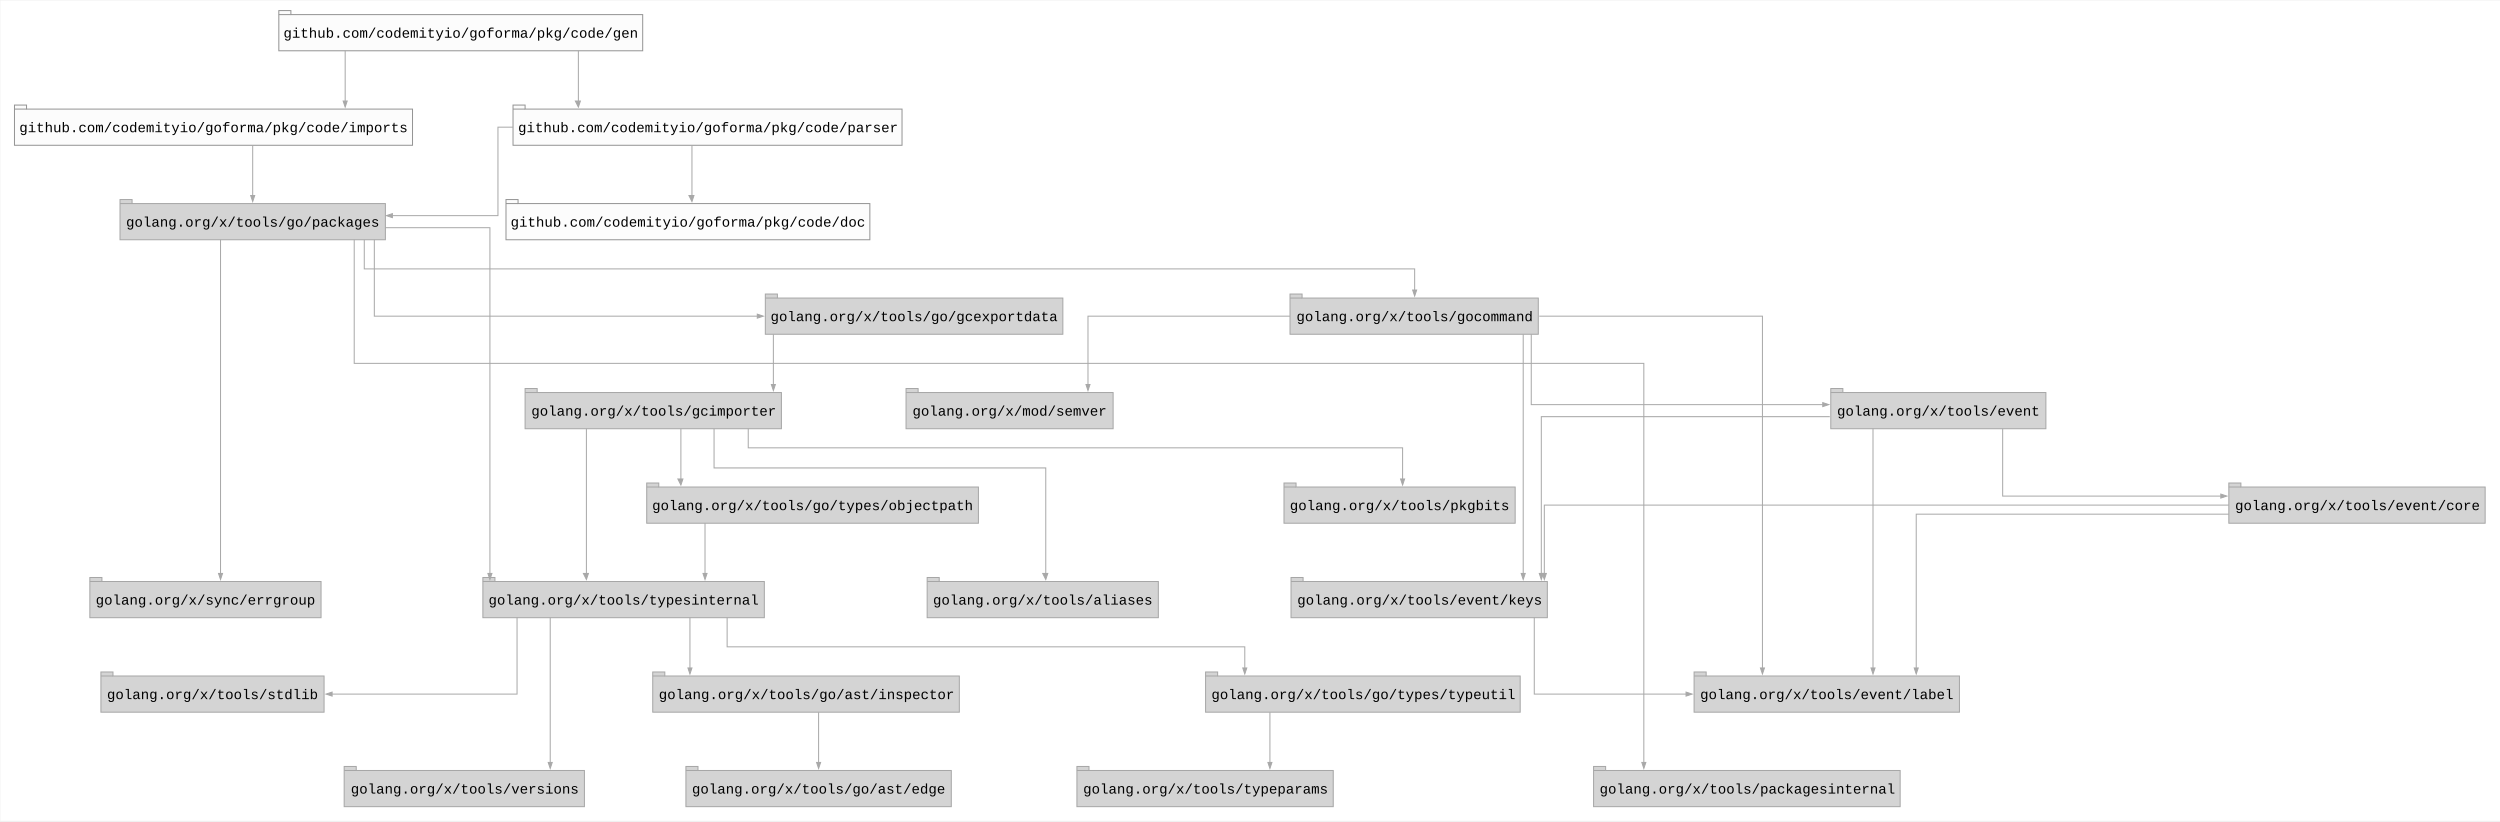
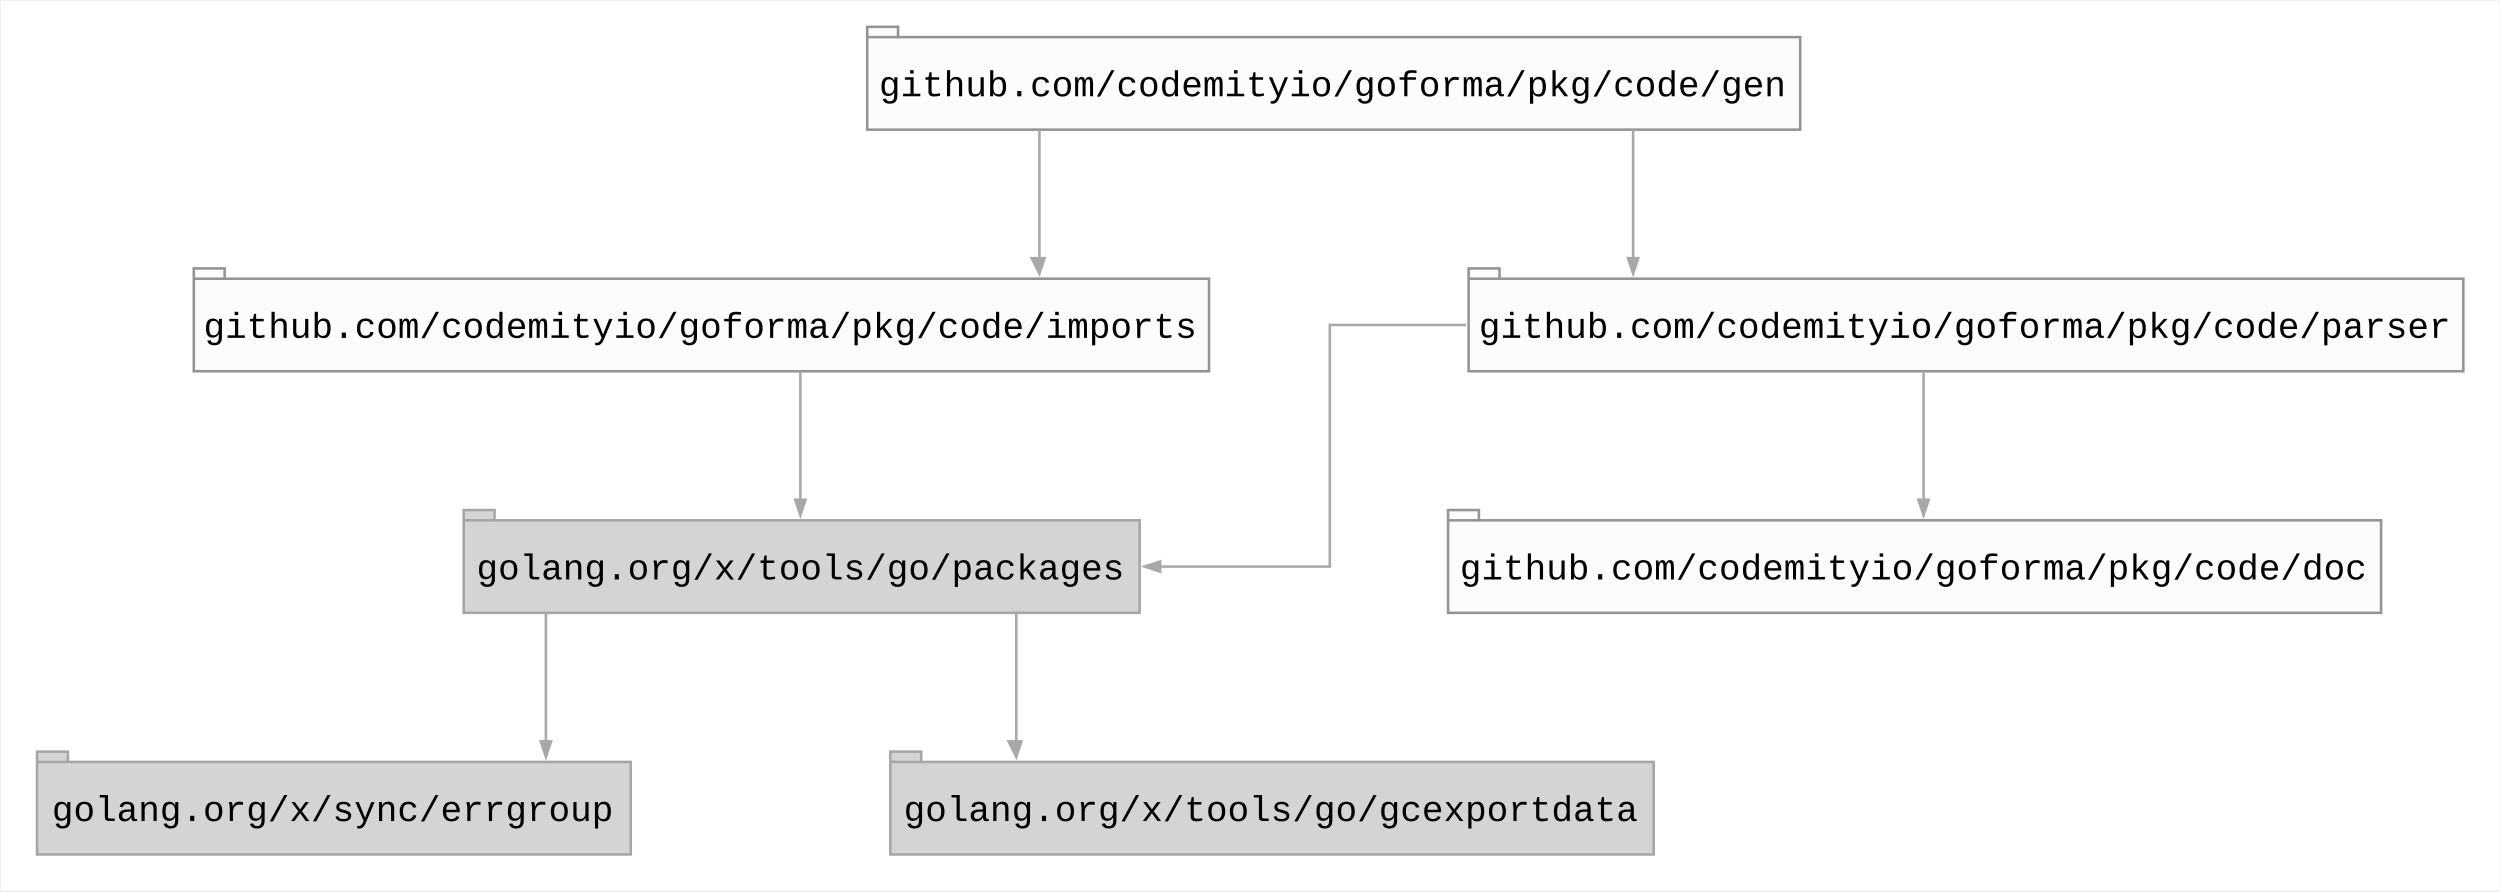
- <svg xmlns="http://www.w3.org/2000/svg" width="2487pt" height="817pt" viewBox="0.00 0.00 2487.18 816.80">
-   <g id="graph0" class="graph" transform="scale(1 1) rotate(0) translate(14.4 802.4)">
-     <polygon fill="white" stroke="none" points="-14,14 -14,-802 2473,-802 2473,14 -14,14" />
+ <svg xmlns="http://www.w3.org/2000/svg" width="973pt" height="347pt" viewBox="0.00 0.00 972.67 346.80">
+   <g id="graph0" class="graph" transform="scale(1 1) rotate(0) translate(14.4 332.4)">
+     <polygon fill="white" stroke="none" points="-14,14 -14,-332 958,-332 958,14 -14,14" />
    <g id="node1" class="node">
-       <polygon fill="#fcfcfc" stroke="#949494" points="851,-600 501,-600 501,-604 489,-604 489,-564 851,-564 851,-600" />
-       <polyline fill="none" stroke="#949494" points="489,-600 501,-600" />
-       <text text-anchor="middle" x="670" y="-577" font-family="Courier New" font-size="14.00">github.com/codemityio/goforma/pkg/code/doc</text>
+       <polygon fill="#fcfcfc" stroke="#949494" points="912,-130 561,-130 561,-134 549,-134 549,-94 912,-94 912,-130" />
+       <polyline fill="none" stroke="#949494" points="549,-130 561,-130" />
+       <text text-anchor="middle" x="730" y="-107" font-family="Courier New" font-size="14.00">github.com/codemityio/goforma/pkg/code/doc</text>
    </g>
    <g id="node2" class="node">
-       <polygon fill="#fcfcfc" stroke="#949494" points="625,-788 275,-788 275,-792 263,-792 263,-752 625,-752 625,-788" />
-       <polyline fill="none" stroke="#949494" points="263,-788 275,-788" />
-       <text text-anchor="middle" x="444" y="-765" font-family="Courier New" font-size="14.00">github.com/codemityio/goforma/pkg/code/gen</text>
+       <polygon fill="#fcfcfc" stroke="#949494" points="686,-318 335,-318 335,-322 323,-322 323,-282 686,-282 686,-318" />
+       <polyline fill="none" stroke="#949494" points="323,-318 335,-318" />
+       <text text-anchor="middle" x="504" y="-295" font-family="Courier New" font-size="14.00">github.com/codemityio/goforma/pkg/code/gen</text>
    </g>
    <g id="node3" class="node">
-       <polygon fill="#fcfcfc" stroke="#949494" points="396,-694 12,-694 12,-698 0,-698 0,-658 396,-658 396,-694" />
-       <polyline fill="none" stroke="#949494" points="0,-694 12,-694" />
-       <text text-anchor="middle" x="198" y="-671" font-family="Courier New" font-size="14.00">github.com/codemityio/goforma/pkg/code/imports</text>
+       <polygon fill="#fcfcfc" stroke="#949494" points="456,-224 73,-224 73,-228 61,-228 61,-188 456,-188 456,-224" />
+       <polyline fill="none" stroke="#949494" points="61,-224 73,-224" />
+       <text text-anchor="middle" x="258" y="-201" font-family="Courier New" font-size="14.00">github.com/codemityio/goforma/pkg/code/imports</text>
    </g>
    <g id="edge1" class="edge">
-       <path fill="none" stroke="#a8a8a8" d="M329,-752C329,-752 329,-702 329,-702" />
-       <polygon fill="#a8a8a8" stroke="#a8a8a8" points="331,-702 329,-696 327,-702 331,-702" />
+       <path fill="none" stroke="#a8a8a8" d="M390,-282C390,-282 390,-232 390,-232" />
+       <polygon fill="#a8a8a8" stroke="#a8a8a8" points="392,-232 390,-226 387,-232 392,-232" />
    </g>
    <g id="node4" class="node">
-       <polygon fill="#fcfcfc" stroke="#949494" points="883,-694 508,-694 508,-698 496,-698 496,-658 883,-658 883,-694" />
-       <polyline fill="none" stroke="#949494" points="496,-694 508,-694" />
-       <text text-anchor="middle" x="690" y="-671" font-family="Courier New" font-size="14.00">github.com/codemityio/goforma/pkg/code/parser</text>
+       <polygon fill="#fcfcfc" stroke="#949494" points="944,-224 569,-224 569,-228 557,-228 557,-188 944,-188 944,-224" />
+       <polyline fill="none" stroke="#949494" points="557,-224 569,-224" />
+       <text text-anchor="middle" x="750" y="-201" font-family="Courier New" font-size="14.00">github.com/codemityio/goforma/pkg/code/parser</text>
    </g>
    <g id="edge2" class="edge">
-       <path fill="none" stroke="#a8a8a8" d="M561,-752C561,-752 561,-702 561,-702" />
-       <polygon fill="#a8a8a8" stroke="#a8a8a8" points="563,-702 561,-696 558,-702 563,-702" />
+       <path fill="none" stroke="#a8a8a8" d="M621,-282C621,-282 621,-232 621,-232" />
+       <polygon fill="#a8a8a8" stroke="#a8a8a8" points="623,-232 621,-226 619,-232 623,-232" />
    </g>
    <g id="node5" class="node">
-       <polygon fill="#d4d4d4" stroke="#a6a6a6" points="369,-600 117,-600 117,-604 105,-604 105,-564 369,-564 369,-600" />
-       <polyline fill="none" stroke="#a6a6a6" points="105,-600 117,-600" />
-       <text text-anchor="middle" x="237" y="-577" font-family="Courier New" font-size="14.00">golang.org/x/tools/go/packages</text>
+       <polygon fill="#d4d4d4" stroke="#a6a6a6" points="429,-130 178,-130 178,-134 166,-134 166,-94 429,-94 429,-130" />
+       <polyline fill="none" stroke="#a6a6a6" points="166,-130 178,-130" />
+       <text text-anchor="middle" x="297" y="-107" font-family="Courier New" font-size="14.00">golang.org/x/tools/go/packages</text>
    </g>
    <g id="edge3" class="edge">
-       <path fill="none" stroke="#a8a8a8" d="M237,-658C237,-658 237,-608 237,-608" />
-       <polygon fill="#a8a8a8" stroke="#a8a8a8" points="239,-608 237,-602 235,-608 239,-608" />
+       <path fill="none" stroke="#a8a8a8" d="M297,-188C297,-188 297,-138 297,-138" />
+       <polygon fill="#a8a8a8" stroke="#a8a8a8" points="299,-138 297,-132 295,-138 299,-138" />
    </g>
    <g id="edge4" class="edge">
-       <path fill="none" stroke="#a8a8a8" d="M674,-658C674,-658 674,-608 674,-608" />
-       <polygon fill="#a8a8a8" stroke="#a8a8a8" points="676,-608 674,-602 671,-608 676,-608" />
+       <path fill="none" stroke="#a8a8a8" d="M734,-188C734,-188 734,-138 734,-138" />
+       <polygon fill="#a8a8a8" stroke="#a8a8a8" points="736,-138 734,-132 732,-138 736,-138" />
    </g>
    <g id="edge5" class="edge">
-       <path fill="none" stroke="#a8a8a8" d="M496,-676C487,-676 481,-676 481,-676 481,-676 481,-588 481,-588 481,-588 376,-588 376,-588" />
-       <polygon fill="#a8a8a8" stroke="#a8a8a8" points="376,-586 370,-588 376,-590 376,-586" />
+       <path fill="none" stroke="#a8a8a8" d="M556,-206C525,-206 503,-206 503,-206 503,-206 503,-112 503,-112 503,-112 437,-112 437,-112" />
+       <polygon fill="#a8a8a8" stroke="#a8a8a8" points="437,-110 431,-112 437,-114 437,-110" />
+     </g>
+     <g id="node6" class="node">
+       <polygon fill="#d4d4d4" stroke="#a6a6a6" points="231,-36 12,-36 12,-40 0,-40 0,0 231,0 231,-36" />
+       <polyline fill="none" stroke="#a6a6a6" points="0,-36 12,-36" />
+       <text text-anchor="middle" x="115" y="-13" font-family="Courier New" font-size="14.00">golang.org/x/sync/errgroup</text>
+     </g>
+     <g id="edge6" class="edge">
+       <path fill="none" stroke="#a8a8a8" d="M198,-94C198,-94 198,-44 198,-44" />
+       <polygon fill="#a8a8a8" stroke="#a8a8a8" points="200,-44 198,-38 196,-44 200,-44" />
    </g>
    <g id="node7" class="node">
-       <polygon fill="#d4d4d4" stroke="#a6a6a6" points="305,-224 87,-224 87,-228 75,-228 75,-188 305,-188 305,-224" />
-       <polyline fill="none" stroke="#a6a6a6" points="75,-224 87,-224" />
-       <text text-anchor="middle" x="190" y="-201" font-family="Courier New" font-size="14.00">golang.org/x/sync/errgroup</text>
-     </g>
-     <g id="edge8" class="edge">
-       <path fill="none" stroke="#a8a8a8" d="M205,-564C205,-564 205,-232 205,-232" />
-       <polygon fill="#a8a8a8" stroke="#a8a8a8" points="207,-232 205,-226 203,-232 207,-232" />
-     </g>
-     <g id="node10" class="node">
-       <polygon fill="#d4d4d4" stroke="#a6a6a6" points="1043,-506 759,-506 759,-510 747,-510 747,-470 1043,-470 1043,-506" />
-       <polyline fill="none" stroke="#a6a6a6" points="747,-506 759,-506" />
-       <text text-anchor="middle" x="895" y="-483" font-family="Courier New" font-size="14.00">golang.org/x/tools/go/gcexportdata</text>
-     </g>
-     <g id="edge9" class="edge">
-       <path fill="none" stroke="#a8a8a8" d="M358,-564C358,-537 358,-488 358,-488 358,-488 739,-488 739,-488" />
-       <polygon fill="#a8a8a8" stroke="#a8a8a8" points="739,-490 745,-488 739,-486 739,-490" />
-     </g>
-     <g id="node12" class="node">
-       <polygon fill="#d4d4d4" stroke="#a6a6a6" points="1516,-506 1281,-506 1281,-510 1269,-510 1269,-470 1516,-470 1516,-506" />
-       <polyline fill="none" stroke="#a6a6a6" points="1269,-506 1281,-506" />
-       <text text-anchor="middle" x="1393" y="-483" font-family="Courier New" font-size="14.00">golang.org/x/tools/gocommand</text>
-     </g>
-     <g id="edge10" class="edge">
-       <path fill="none" stroke="#a8a8a8" d="M348,-564C348,-551 348,-535 348,-535 348,-535 1393,-535 1393,-535 1393,-535 1393,-514 1393,-514" />
-       <polygon fill="#a8a8a8" stroke="#a8a8a8" points="1395,-514 1393,-508 1391,-514 1395,-514" />
-     </g>
-     <g id="node13" class="node">
-       <polygon fill="#d4d4d4" stroke="#a6a6a6" points="1876,-36 1583,-36 1583,-40 1571,-40 1571,0 1876,0 1876,-36" />
-       <polyline fill="none" stroke="#a6a6a6" points="1571,-36 1583,-36" />
-       <text text-anchor="middle" x="1724" y="-13" font-family="Courier New" font-size="14.00">golang.org/x/tools/packagesinternal</text>
-     </g>
-     <g id="edge11" class="edge">
-       <path fill="none" stroke="#a8a8a8" d="M338,-564C338,-525 338,-441 338,-441 338,-441 1621,-441 1621,-441 1621,-441 1621,-44 1621,-44" />
-       <polygon fill="#a8a8a8" stroke="#a8a8a8" points="1623,-44 1621,-38 1619,-44 1623,-44" />
-     </g>
-     <g id="node14" class="node">
-       <polygon fill="#d4d4d4" stroke="#a6a6a6" points="746,-224 478,-224 478,-228 466,-228 466,-188 746,-188 746,-224" />
-       <polyline fill="none" stroke="#a6a6a6" points="466,-224 478,-224" />
-       <text text-anchor="middle" x="606" y="-201" font-family="Courier New" font-size="14.00">golang.org/x/tools/typesinternal</text>
-     </g>
-     <g id="edge12" class="edge">
-       <path fill="none" stroke="#a8a8a8" d="M369,-576C423,-576 473,-576 473,-576 473,-576 473,-232 473,-232" />
-       <polygon fill="#a8a8a8" stroke="#a8a8a8" points="475,-232 473,-226 471,-232 475,-232" />
-     </g>
-     <g id="node6" class="node">
-       <polygon fill="#d4d4d4" stroke="#a6a6a6" points="1093,-412 899,-412 899,-416 887,-416 887,-376 1093,-376 1093,-412" />
-       <polyline fill="none" stroke="#a6a6a6" points="887,-412 899,-412" />
-       <text text-anchor="middle" x="990" y="-389" font-family="Courier New" font-size="14.00">golang.org/x/mod/semver</text>
-     </g>
-     <g id="node8" class="node">
-       <polygon fill="#d4d4d4" stroke="#a6a6a6" points="932,-36 680,-36 680,-40 668,-40 668,0 932,0 932,-36" />
-       <polyline fill="none" stroke="#a6a6a6" points="668,-36 680,-36" />
-       <text text-anchor="middle" x="800" y="-13" font-family="Courier New" font-size="14.00">golang.org/x/tools/go/ast/edge</text>
-     </g>
-     <g id="node9" class="node">
-       <polygon fill="#d4d4d4" stroke="#a6a6a6" points="940,-130 647,-130 647,-134 635,-134 635,-94 940,-94 940,-130" />
-       <polyline fill="none" stroke="#a6a6a6" points="635,-130 647,-130" />
-       <text text-anchor="middle" x="788" y="-107" font-family="Courier New" font-size="14.00">golang.org/x/tools/go/ast/inspector</text>
-     </g>
-     <g id="edge6" class="edge">
-       <path fill="none" stroke="#a8a8a8" d="M800,-94C800,-94 800,-44 800,-44" />
-       <polygon fill="#a8a8a8" stroke="#a8a8a8" points="802,-44 800,-38 798,-44 802,-44" />
-     </g>
-     <g id="node11" class="node">
-       <polygon fill="#d4d4d4" stroke="#a6a6a6" points="763,-412 520,-412 520,-416 508,-416 508,-376 763,-376 763,-412" />
-       <polyline fill="none" stroke="#a6a6a6" points="508,-412 520,-412" />
-       <text text-anchor="middle" x="636" y="-389" font-family="Courier New" font-size="14.00">golang.org/x/tools/gcimporter</text>
+       <polygon fill="#d4d4d4" stroke="#a6a6a6" points="629,-36 344,-36 344,-40 332,-40 332,0 629,0 629,-36" />
+       <polyline fill="none" stroke="#a6a6a6" points="332,-36 344,-36" />
+       <text text-anchor="middle" x="480" y="-13" font-family="Courier New" font-size="14.00">golang.org/x/tools/go/gcexportdata</text>
    </g>
    <g id="edge7" class="edge">
-       <path fill="none" stroke="#a8a8a8" d="M755,-470C755,-470 755,-420 755,-420" />
-       <polygon fill="#a8a8a8" stroke="#a8a8a8" points="757,-420 755,-414 753,-420 757,-420" />
-     </g>
-     <g id="edge24" class="edge">
-       <path fill="none" stroke="#a8a8a8" d="M569,-376C569,-376 569,-232 569,-232" />
-       <polygon fill="#a8a8a8" stroke="#a8a8a8" points="571,-232 569,-226 566,-232 571,-232" />
-     </g>
-     <g id="node15" class="node">
-       <polygon fill="#d4d4d4" stroke="#a6a6a6" points="959,-318 641,-318 641,-322 629,-322 629,-282 959,-282 959,-318" />
-       <polyline fill="none" stroke="#a6a6a6" points="629,-318 641,-318" />
-       <text text-anchor="middle" x="794" y="-295" font-family="Courier New" font-size="14.00">golang.org/x/tools/go/types/objectpath</text>
-     </g>
-     <g id="edge21" class="edge">
-       <path fill="none" stroke="#a8a8a8" d="M663,-376C663,-376 663,-326 663,-326" />
-       <polygon fill="#a8a8a8" stroke="#a8a8a8" points="665,-326 663,-320 660,-326 665,-326" />
-     </g>
-     <g id="node18" class="node">
-       <polygon fill="#d4d4d4" stroke="#a6a6a6" points="1138,-224 920,-224 920,-228 908,-228 908,-188 1138,-188 1138,-224" />
-       <polyline fill="none" stroke="#a6a6a6" points="908,-224 920,-224" />
-       <text text-anchor="middle" x="1023" y="-201" font-family="Courier New" font-size="14.00">golang.org/x/tools/aliases</text>
-     </g>
-     <g id="edge22" class="edge">
-       <path fill="none" stroke="#a8a8a8" d="M696,-376C696,-359 696,-337 696,-337 696,-337 1026,-337 1026,-337 1026,-337 1026,-232 1026,-232" />
-       <polygon fill="#a8a8a8" stroke="#a8a8a8" points="1028,-232 1026,-226 1023,-232 1028,-232" />
-     </g>
-     <g id="node23" class="node">
-       <polygon fill="#d4d4d4" stroke="#a6a6a6" points="1493,-318 1275,-318 1275,-322 1263,-322 1263,-282 1493,-282 1493,-318" />
-       <polyline fill="none" stroke="#a6a6a6" points="1263,-318 1275,-318" />
-       <text text-anchor="middle" x="1378" y="-295" font-family="Courier New" font-size="14.00">golang.org/x/tools/pkgbits</text>
-     </g>
-     <g id="edge23" class="edge">
-       <path fill="none" stroke="#a8a8a8" d="M730,-376C730,-366 730,-357 730,-357 730,-357 1381,-357 1381,-357 1381,-357 1381,-326 1381,-326" />
-       <polygon fill="#a8a8a8" stroke="#a8a8a8" points="1383,-326 1381,-320 1379,-326 1383,-326" />
-     </g>
-     <g id="edge25" class="edge">
-       <path fill="none" stroke="#a8a8a8" d="M1269,-488C1177,-488 1068,-488 1068,-488 1068,-488 1068,-420 1068,-420" />
-       <polygon fill="#a8a8a8" stroke="#a8a8a8" points="1070,-420 1068,-414 1066,-420 1070,-420" />
-     </g>
-     <g id="node19" class="node">
-       <polygon fill="#d4d4d4" stroke="#a6a6a6" points="2021,-412 1819,-412 1819,-416 1807,-416 1807,-376 2021,-376 2021,-412" />
-       <polyline fill="none" stroke="#a6a6a6" points="1807,-412 1819,-412" />
-       <text text-anchor="middle" x="1914" y="-389" font-family="Courier New" font-size="14.00">golang.org/x/tools/event</text>
-     </g>
-     <g id="edge26" class="edge">
-       <path fill="none" stroke="#a8a8a8" d="M1509,-470C1509,-444 1509,-400 1509,-400 1509,-400 1799,-400 1799,-400" />
-       <polygon fill="#a8a8a8" stroke="#a8a8a8" points="1799,-402 1805,-400 1799,-398 1799,-402" />
-     </g>
-     <g id="node21" class="node">
-       <polygon fill="#d4d4d4" stroke="#a6a6a6" points="1525,-224 1282,-224 1282,-228 1270,-228 1270,-188 1525,-188 1525,-224" />
-       <polyline fill="none" stroke="#a6a6a6" points="1270,-224 1282,-224" />
-       <text text-anchor="middle" x="1398" y="-201" font-family="Courier New" font-size="14.00">golang.org/x/tools/event/keys</text>
-     </g>
-     <g id="edge27" class="edge">
-       <path fill="none" stroke="#a8a8a8" d="M1501,-470C1501,-470 1501,-232 1501,-232" />
-       <polygon fill="#a8a8a8" stroke="#a8a8a8" points="1503,-232 1501,-226 1499,-232 1503,-232" />
-     </g>
-     <g id="node22" class="node">
-       <polygon fill="#d4d4d4" stroke="#a6a6a6" points="1935,-130 1683,-130 1683,-134 1671,-134 1671,-94 1935,-94 1935,-130" />
-       <polyline fill="none" stroke="#a6a6a6" points="1671,-130 1683,-130" />
-       <text text-anchor="middle" x="1803" y="-107" font-family="Courier New" font-size="14.00">golang.org/x/tools/event/label</text>
-     </g>
-     <g id="edge28" class="edge">
-       <path fill="none" stroke="#a8a8a8" d="M1517,-488C1616,-488 1739,-488 1739,-488 1739,-488 1739,-138 1739,-138" />
-       <polygon fill="#a8a8a8" stroke="#a8a8a8" points="1741,-138 1739,-132 1737,-138 1741,-138" />
-     </g>
-     <g id="edge29" class="edge">
-       <path fill="none" stroke="#a8a8a8" d="M672,-188C672,-188 672,-138 672,-138" />
-       <polygon fill="#a8a8a8" stroke="#a8a8a8" points="674,-138 672,-132 670,-138 674,-138" />
-     </g>
-     <g id="node16" class="node">
-       <polygon fill="#d4d4d4" stroke="#a6a6a6" points="1498,-130 1197,-130 1197,-134 1185,-134 1185,-94 1498,-94 1498,-130" />
-       <polyline fill="none" stroke="#a6a6a6" points="1185,-130 1197,-130" />
-       <text text-anchor="middle" x="1342" y="-107" font-family="Courier New" font-size="14.00">golang.org/x/tools/go/types/typeutil</text>
-     </g>
-     <g id="edge30" class="edge">
-       <path fill="none" stroke="#a8a8a8" d="M709,-188C709,-175 709,-159 709,-159 709,-159 1224,-159 1224,-159 1224,-159 1224,-138 1224,-138" />
-       <polygon fill="#a8a8a8" stroke="#a8a8a8" points="1226,-138 1224,-132 1222,-138 1226,-138" />
-     </g>
-     <g id="node24" class="node">
-       <polygon fill="#d4d4d4" stroke="#a6a6a6" points="308,-130 98,-130 98,-134 86,-134 86,-94 308,-94 308,-130" />
-       <polyline fill="none" stroke="#a6a6a6" points="86,-130 98,-130" />
-       <text text-anchor="middle" x="197" y="-107" font-family="Courier New" font-size="14.00">golang.org/x/tools/stdlib</text>
-     </g>
-     <g id="edge31" class="edge">
-       <path fill="none" stroke="#a8a8a8" d="M500,-188C500,-161 500,-112 500,-112 500,-112 316,-112 316,-112" />
-       <polygon fill="#a8a8a8" stroke="#a8a8a8" points="316,-110 310,-112 316,-114 316,-110" />
-     </g>
-     <g id="node25" class="node">
-       <polygon fill="#d4d4d4" stroke="#a6a6a6" points="567,-36 340,-36 340,-40 328,-40 328,0 567,0 567,-36" />
-       <polyline fill="none" stroke="#a6a6a6" points="328,-36 340,-36" />
-       <text text-anchor="middle" x="448" y="-13" font-family="Courier New" font-size="14.00">golang.org/x/tools/versions</text>
-     </g>
-     <g id="edge32" class="edge">
-       <path fill="none" stroke="#a8a8a8" d="M533,-188C533,-188 533,-44 533,-44" />
-       <polygon fill="#a8a8a8" stroke="#a8a8a8" points="535,-44 533,-38 531,-44 535,-44" />
-     </g>
-     <g id="edge13" class="edge">
-       <path fill="none" stroke="#a8a8a8" d="M687,-282C687,-282 687,-232 687,-232" />
-       <polygon fill="#a8a8a8" stroke="#a8a8a8" points="689,-232 687,-226 685,-232 689,-232" />
-     </g>
-     <g id="node17" class="node">
-       <polygon fill="#d4d4d4" stroke="#a6a6a6" points="1312,-36 1069,-36 1069,-40 1057,-40 1057,0 1312,0 1312,-36" />
-       <polyline fill="none" stroke="#a6a6a6" points="1057,-36 1069,-36" />
-       <text text-anchor="middle" x="1185" y="-13" font-family="Courier New" font-size="14.00">golang.org/x/tools/typeparams</text>
-     </g>
-     <g id="edge14" class="edge">
-       <path fill="none" stroke="#a8a8a8" d="M1249,-94C1249,-94 1249,-44 1249,-44" />
-       <polygon fill="#a8a8a8" stroke="#a8a8a8" points="1251,-44 1249,-38 1247,-44 1251,-44" />
-     </g>
-     <g id="node20" class="node">
-       <polygon fill="#d4d4d4" stroke="#a6a6a6" points="2458,-318 2215,-318 2215,-322 2203,-322 2203,-282 2458,-282 2458,-318" />
-       <polyline fill="none" stroke="#a6a6a6" points="2203,-318 2215,-318" />
-       <text text-anchor="middle" x="2331" y="-295" font-family="Courier New" font-size="14.00">golang.org/x/tools/event/core</text>
-     </g>
-     <g id="edge15" class="edge">
-       <path fill="none" stroke="#a8a8a8" d="M1978,-376C1978,-351 1978,-309 1978,-309 1978,-309 2195,-309 2195,-309" />
-       <polygon fill="#a8a8a8" stroke="#a8a8a8" points="2195,-311 2201,-309 2195,-307 2195,-311" />
-     </g>
-     <g id="edge16" class="edge">
-       <path fill="none" stroke="#a8a8a8" d="M1806,-388C1690,-388 1519,-388 1519,-388 1519,-388 1519,-232 1519,-232" />
-       <polygon fill="#a8a8a8" stroke="#a8a8a8" points="1521,-232 1519,-226 1517,-232 1521,-232" />
-     </g>
-     <g id="edge17" class="edge">
-       <path fill="none" stroke="#a8a8a8" d="M1849,-376C1849,-376 1849,-138 1849,-138" />
-       <polygon fill="#a8a8a8" stroke="#a8a8a8" points="1851,-138 1849,-132 1847,-138 1851,-138" />
-     </g>
-     <g id="edge18" class="edge">
-       <path fill="none" stroke="#a8a8a8" d="M2203,-300C1975,-300 1522,-300 1522,-300 1522,-300 1522,-232 1522,-232" />
-       <polygon fill="#a8a8a8" stroke="#a8a8a8" points="1524,-232 1522,-226 1520,-232 1524,-232" />
-     </g>
-     <g id="edge19" class="edge">
-       <path fill="none" stroke="#a8a8a8" d="M2203,-291C2073,-291 1892,-291 1892,-291 1892,-291 1892,-138 1892,-138" />
-       <polygon fill="#a8a8a8" stroke="#a8a8a8" points="1894,-138 1892,-132 1890,-138 1894,-138" />
-     </g>
-     <g id="edge20" class="edge">
-       <path fill="none" stroke="#a8a8a8" d="M1512,-188C1512,-161 1512,-112 1512,-112 1512,-112 1663,-112 1663,-112" />
-       <polygon fill="#a8a8a8" stroke="#a8a8a8" points="1663,-114 1669,-112 1663,-110 1663,-114" />
+       <path fill="none" stroke="#a8a8a8" d="M381,-94C381,-94 381,-44 381,-44" />
+       <polygon fill="#a8a8a8" stroke="#a8a8a8" points="383,-44 381,-38 378,-44 383,-44" />
    </g>
  </g>
</svg>
